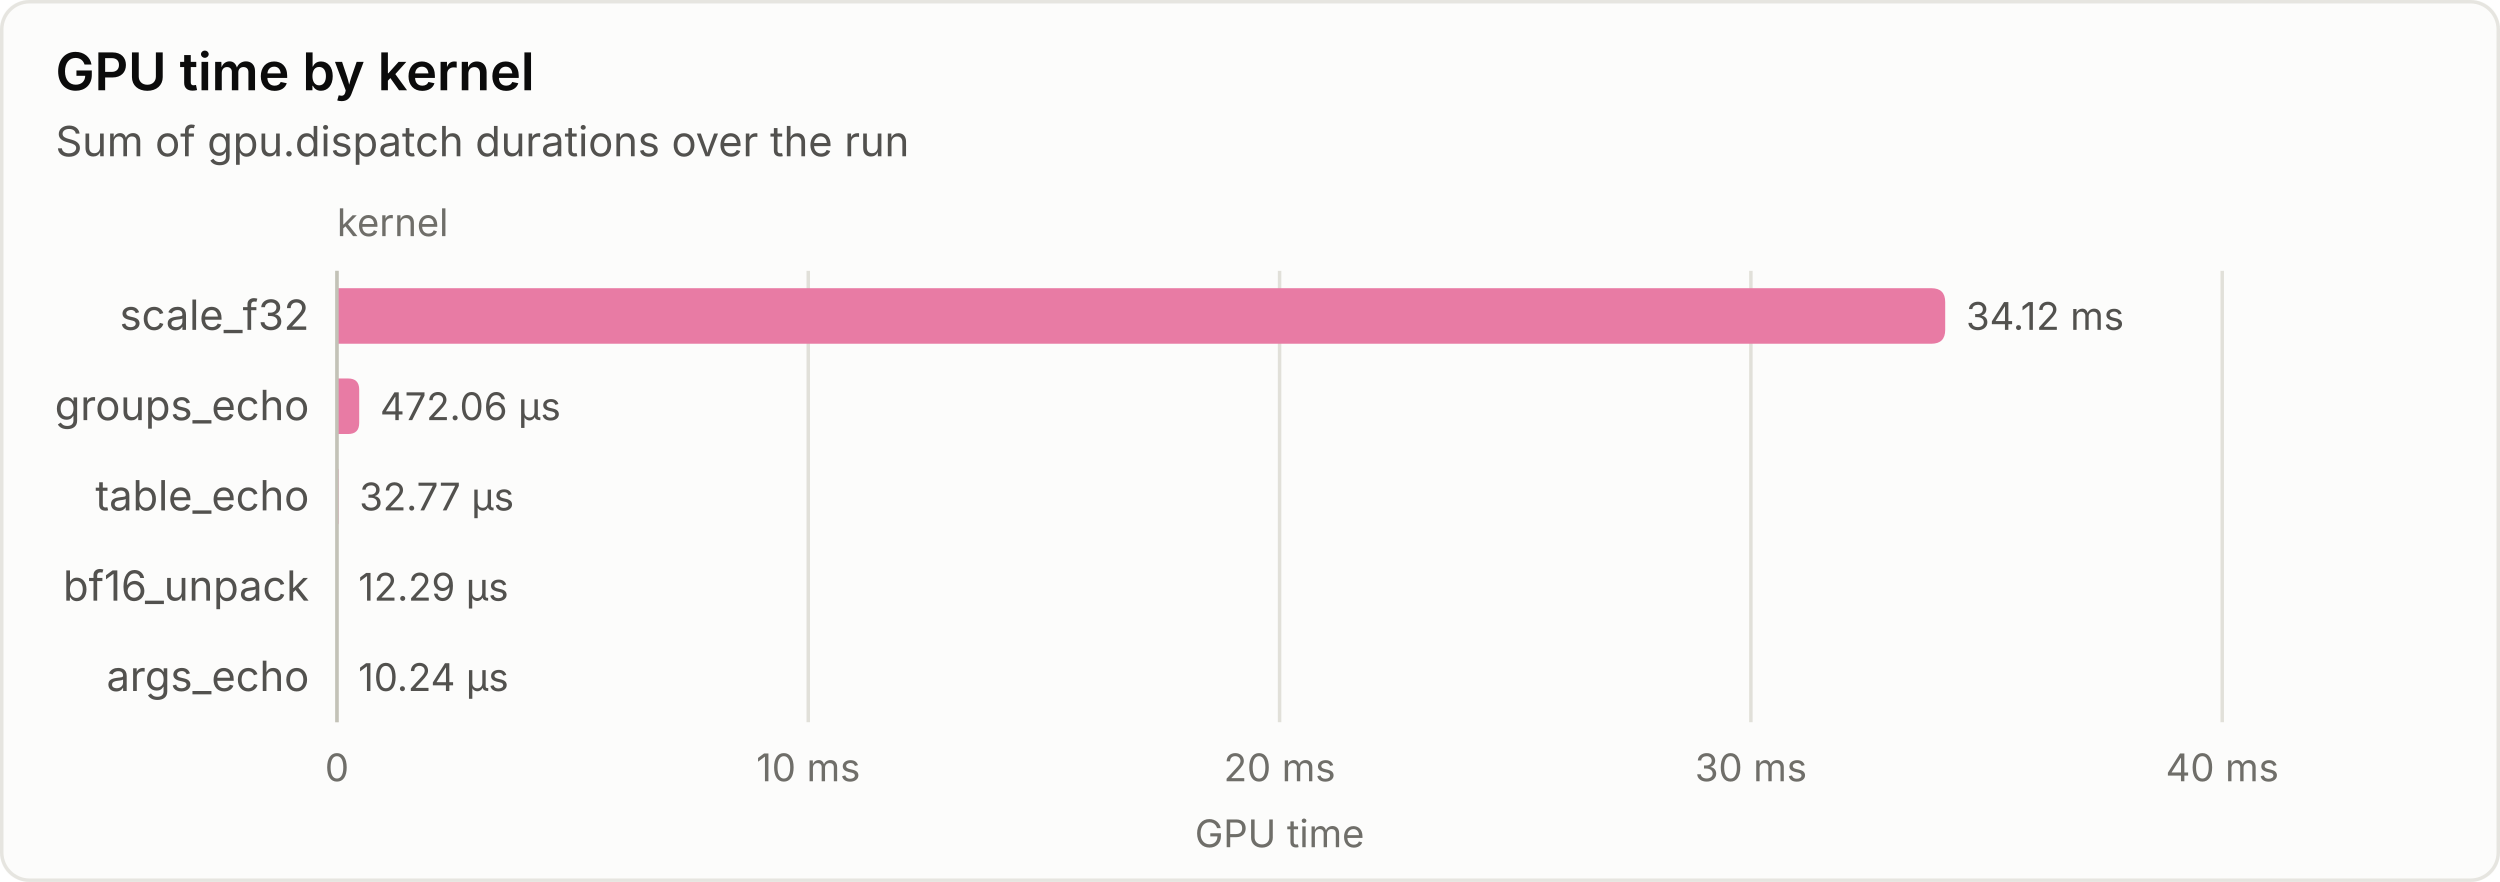
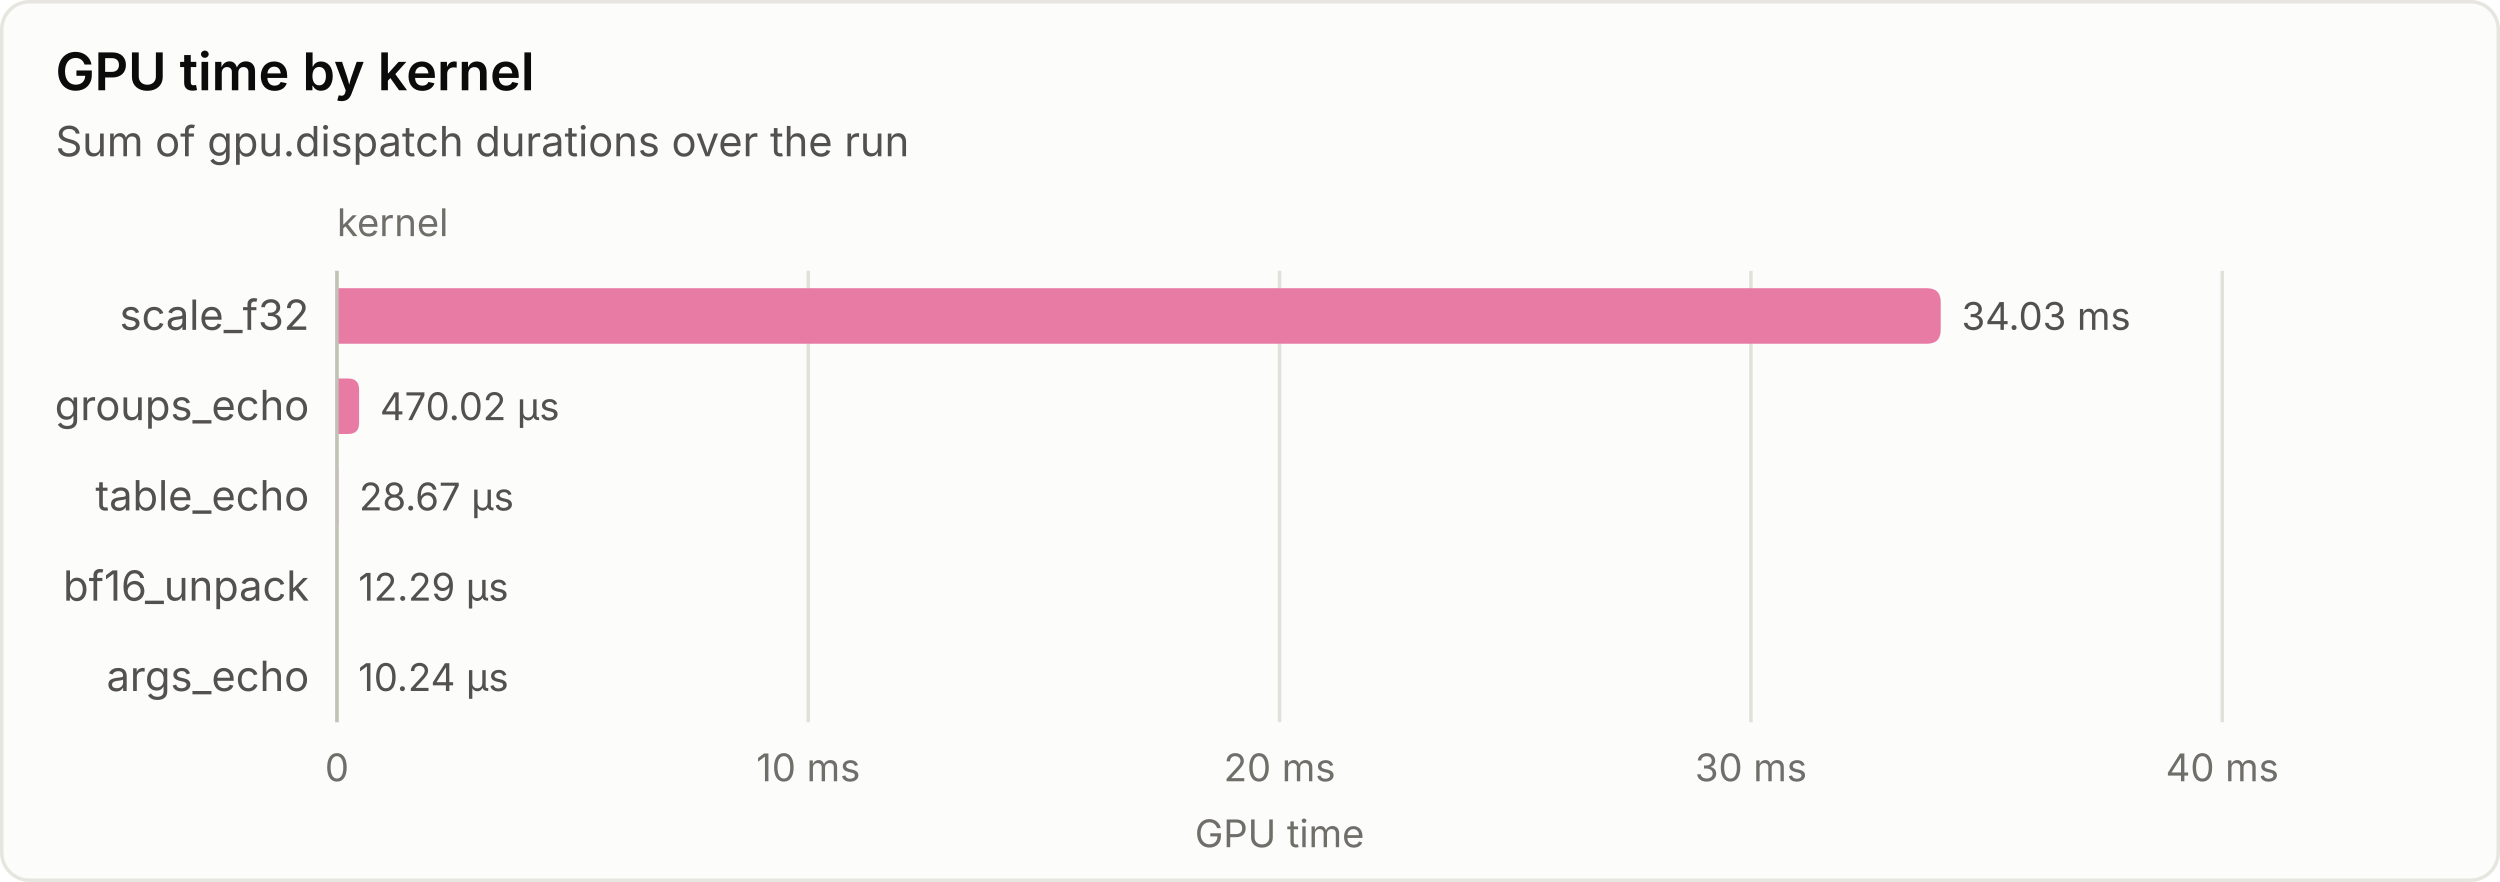
<svg xmlns="http://www.w3.org/2000/svg" width="720" height="254" viewBox="0 0 720 254" role="img" aria-labelledby="kernels-gpu_by_kernel-title kernels-gpu_by_kernel-desc">
  <style>text{font-family:system-ui,-apple-system,'Segoe UI',sans-serif}.line{fill:none;stroke-width:2;stroke-linejoin:round;stroke-linecap:round}.bg{fill:#fcfcfb}.frame{fill:none;stroke:#e6e5e0}.t1{fill:#0b0b0b}.t2{fill:#52514e}.t3{fill:#6f6e69}.grid{stroke:#e1e0d9}.axis{stroke:#c3c2b7}.ref{stroke:#52514e}.band{fill:#f0efec}.ring{stroke:#fcfcfb}.gap{stroke:#fcfcfb}.qx{fill:#f0efec}.qz{fill:#fcfcfb;stroke:#52514e}.emph{stroke:#52514e}.fn{fill:#a3a29c}.sn{stroke:#a3a29c}.f0{fill:#2a78d6}.s0{stroke:#2a78d6}.f1{fill:#eb6834}.s1{stroke:#eb6834}.f2{fill:#1baf7a}.s2{stroke:#1baf7a}.f3{fill:#eda100}.s3{stroke:#eda100}.f4{fill:#e87ba4}.s4{stroke:#e87ba4}.f5{fill:#008300}.s5{stroke:#008300}.f6{fill:#6250d6}.s6{stroke:#6250d6}.f7{fill:#e34948}.s7{stroke:#e34948}.q0{fill:#cde2fb}.q1{fill:#b7d3f6}.q2{fill:#9ec5f4}.q3{fill:#86b6ef}.q4{fill:#6da7ec}.q5{fill:#5598e7}.q6{fill:#3987e5}.q7{fill:#2a78d6}.q8{fill:#256abf}.q9{fill:#1c5cab}.q10{fill:#184f95}.q11{fill:#104281}.q12{fill:#0d366b}.fgood{fill:#0ca30c}.sgood{stroke:#0ca30c}.fwarn{fill:#fab219}.swarn{stroke:#fab219}.fserious{fill:#ec835a}.sserious{stroke:#ec835a}.fcrit{fill:#d03b3b}.scrit{stroke:#d03b3b}@media (prefers-color-scheme:dark){.bg{fill:#1a1a19}.frame{fill:none;stroke:#2c2c2a}.t1{fill:#f0efec}.t2{fill:#c3c2b7}.t3{fill:#898781}.grid{stroke:#2c2c2a}.axis{stroke:#383835}.ref{stroke:#c3c2b7}.band{fill:#242423}.ring{stroke:#1a1a19}.gap{stroke:#1a1a19}.qx{fill:#242423}.qz{fill:#1a1a19;stroke:#c3c2b7}.emph{stroke:#c3c2b7}.fn{fill:#6f6e69}.sn{stroke:#6f6e69}.f0{fill:#3987e5}.s0{stroke:#3987e5}.f1{fill:#d95926}.s1{stroke:#d95926}.f2{fill:#199e70}.s2{stroke:#199e70}.f3{fill:#c98500}.s3{stroke:#c98500}.f4{fill:#d55181}.s4{stroke:#d55181}.f5{fill:#008300}.s5{stroke:#008300}.f6{fill:#9085e9}.s6{stroke:#9085e9}.f7{fill:#e66767}.s7{stroke:#e66767}.q0{fill:#0d366b}.q1{fill:#104281}.q2{fill:#184f95}.q3{fill:#1c5cab}.q4{fill:#256abf}.q5{fill:#2a78d6}.q6{fill:#3987e5}.q7{fill:#5598e7}.q8{fill:#6da7ec}.q9{fill:#86b6ef}.q10{fill:#9ec5f4}.q11{fill:#b7d3f6}.q12{fill:#cde2fb}}</style>
  <rect class="bg" x="0" y="0" width="720" height="254" rx="8" />
  <rect class="frame" x="0.5" y="0.5" width="719" height="253" rx="8" />
  <text class="t1" x="16" y="26" font-size="15" font-weight="600">GPU time by kernel</text>
  <text class="t2" x="16" y="45" font-size="12">Sum of gpu.dispatch durations over the run</text>
  <line class="grid" x1="97.04" y1="78" x2="97.04" y2="208" stroke-width="1" />
  <line class="grid" x1="232.78" y1="78" x2="232.78" y2="208" stroke-width="1" />
  <line class="grid" x1="368.52" y1="78" x2="368.52" y2="208" stroke-width="1" />
  <line class="grid" x1="504.26" y1="78" x2="504.26" y2="208" stroke-width="1" />
  <line class="grid" x1="640" y1="78" x2="640" y2="208" stroke-width="1" />
  <text class="t3" x="97.04" y="225" font-size="11" text-anchor="middle">0</text>
  <text class="t3" x="232.78" y="225" font-size="11" text-anchor="middle">10 ms</text>
  <text class="t3" x="368.52" y="225" font-size="11" text-anchor="middle">20 ms</text>
  <text class="t3" x="504.26" y="225" font-size="11" text-anchor="middle">30 ms</text>
  <text class="t3" x="640" y="225" font-size="11" text-anchor="middle">40 ms</text>
  <text class="t3" x="97.04" y="68" font-size="11" text-anchor="start">kernel</text>
  <text class="t3" x="368.52" y="244" font-size="11" text-anchor="middle">GPU time</text>
  <text class="t2" x="89.04" y="95" font-size="12" text-anchor="end">scale_f32</text>
-   <path class="f4" d="M97.04 83H556.22Q560.22 83 560.22 87V95Q560.22 99 556.22 99H97.04Z" />
-   <text class="t2" x="566.22" y="95" font-size="11">34.12 ms</text>
+   <path class="f4" d="M97.04 83H554.93Q558.93 83 558.93 87V95Q558.93 99 554.93 99H97.04Z" />
+   <text class="t2" x="564.93" y="95" font-size="11">34.03 ms</text>
  <text class="t2" x="89.04" y="121" font-size="12" text-anchor="end">groups_echo</text>
-   <path class="f4" d="M97.04 109H100.24Q103.45 109 103.45 112.2V121.8Q103.45 125 100.24 125H97.04Z" />
-   <text class="t2" x="109.45" y="121" font-size="11">472.06 µs</text>
+   <path class="f4" d="M97.04 109H100.23Q103.42 109 103.42 112.19V121.81Q103.42 125 100.23 125H97.04Z" />
+   <text class="t2" x="109.42" y="121" font-size="11">470.02 µs</text>
  <text class="t2" x="89.04" y="147" font-size="12" text-anchor="end">table_echo</text>
-   <path class="f4" d="M97.04 135H97.26Q97.48 135 97.48 135.22V150.78Q97.48 151 97.26 151H97.04Z" />
-   <text class="t2" x="103.48" y="147" font-size="11">32.77 µs</text>
+   <path class="f4" d="M97.04 135H97.23Q97.43 135 97.43 135.19V150.81Q97.43 151 97.23 151H97.04Z" />
+   <text class="t2" x="103.43" y="147" font-size="11">28.67 µs</text>
  <text class="t2" x="89.04" y="173" font-size="12" text-anchor="end">bf16_unpack</text>
  <path class="f4" d="M97.04 161H97.12Q97.21 161 97.21 161.08V176.92Q97.21 177 97.12 177H97.04Z" />
  <text class="t2" x="103.21" y="173" font-size="11">12.29 µs</text>
  <text class="t2" x="89.04" y="199" font-size="12" text-anchor="end">args_echo</text>
  <path class="f4" d="M97.04 187H97.11Q97.18 187 97.18 187.07V202.93Q97.18 203 97.11 203H97.04Z" />
  <text class="t2" x="103.18" y="199" font-size="11">10.24 µs</text>
  <line class="axis" x1="97.04" y1="78" x2="97.04" y2="78" stroke-width="1" />
  <line class="axis" x1="97.04" y1="78" x2="97.04" y2="208" stroke-width="1" />
</svg>
